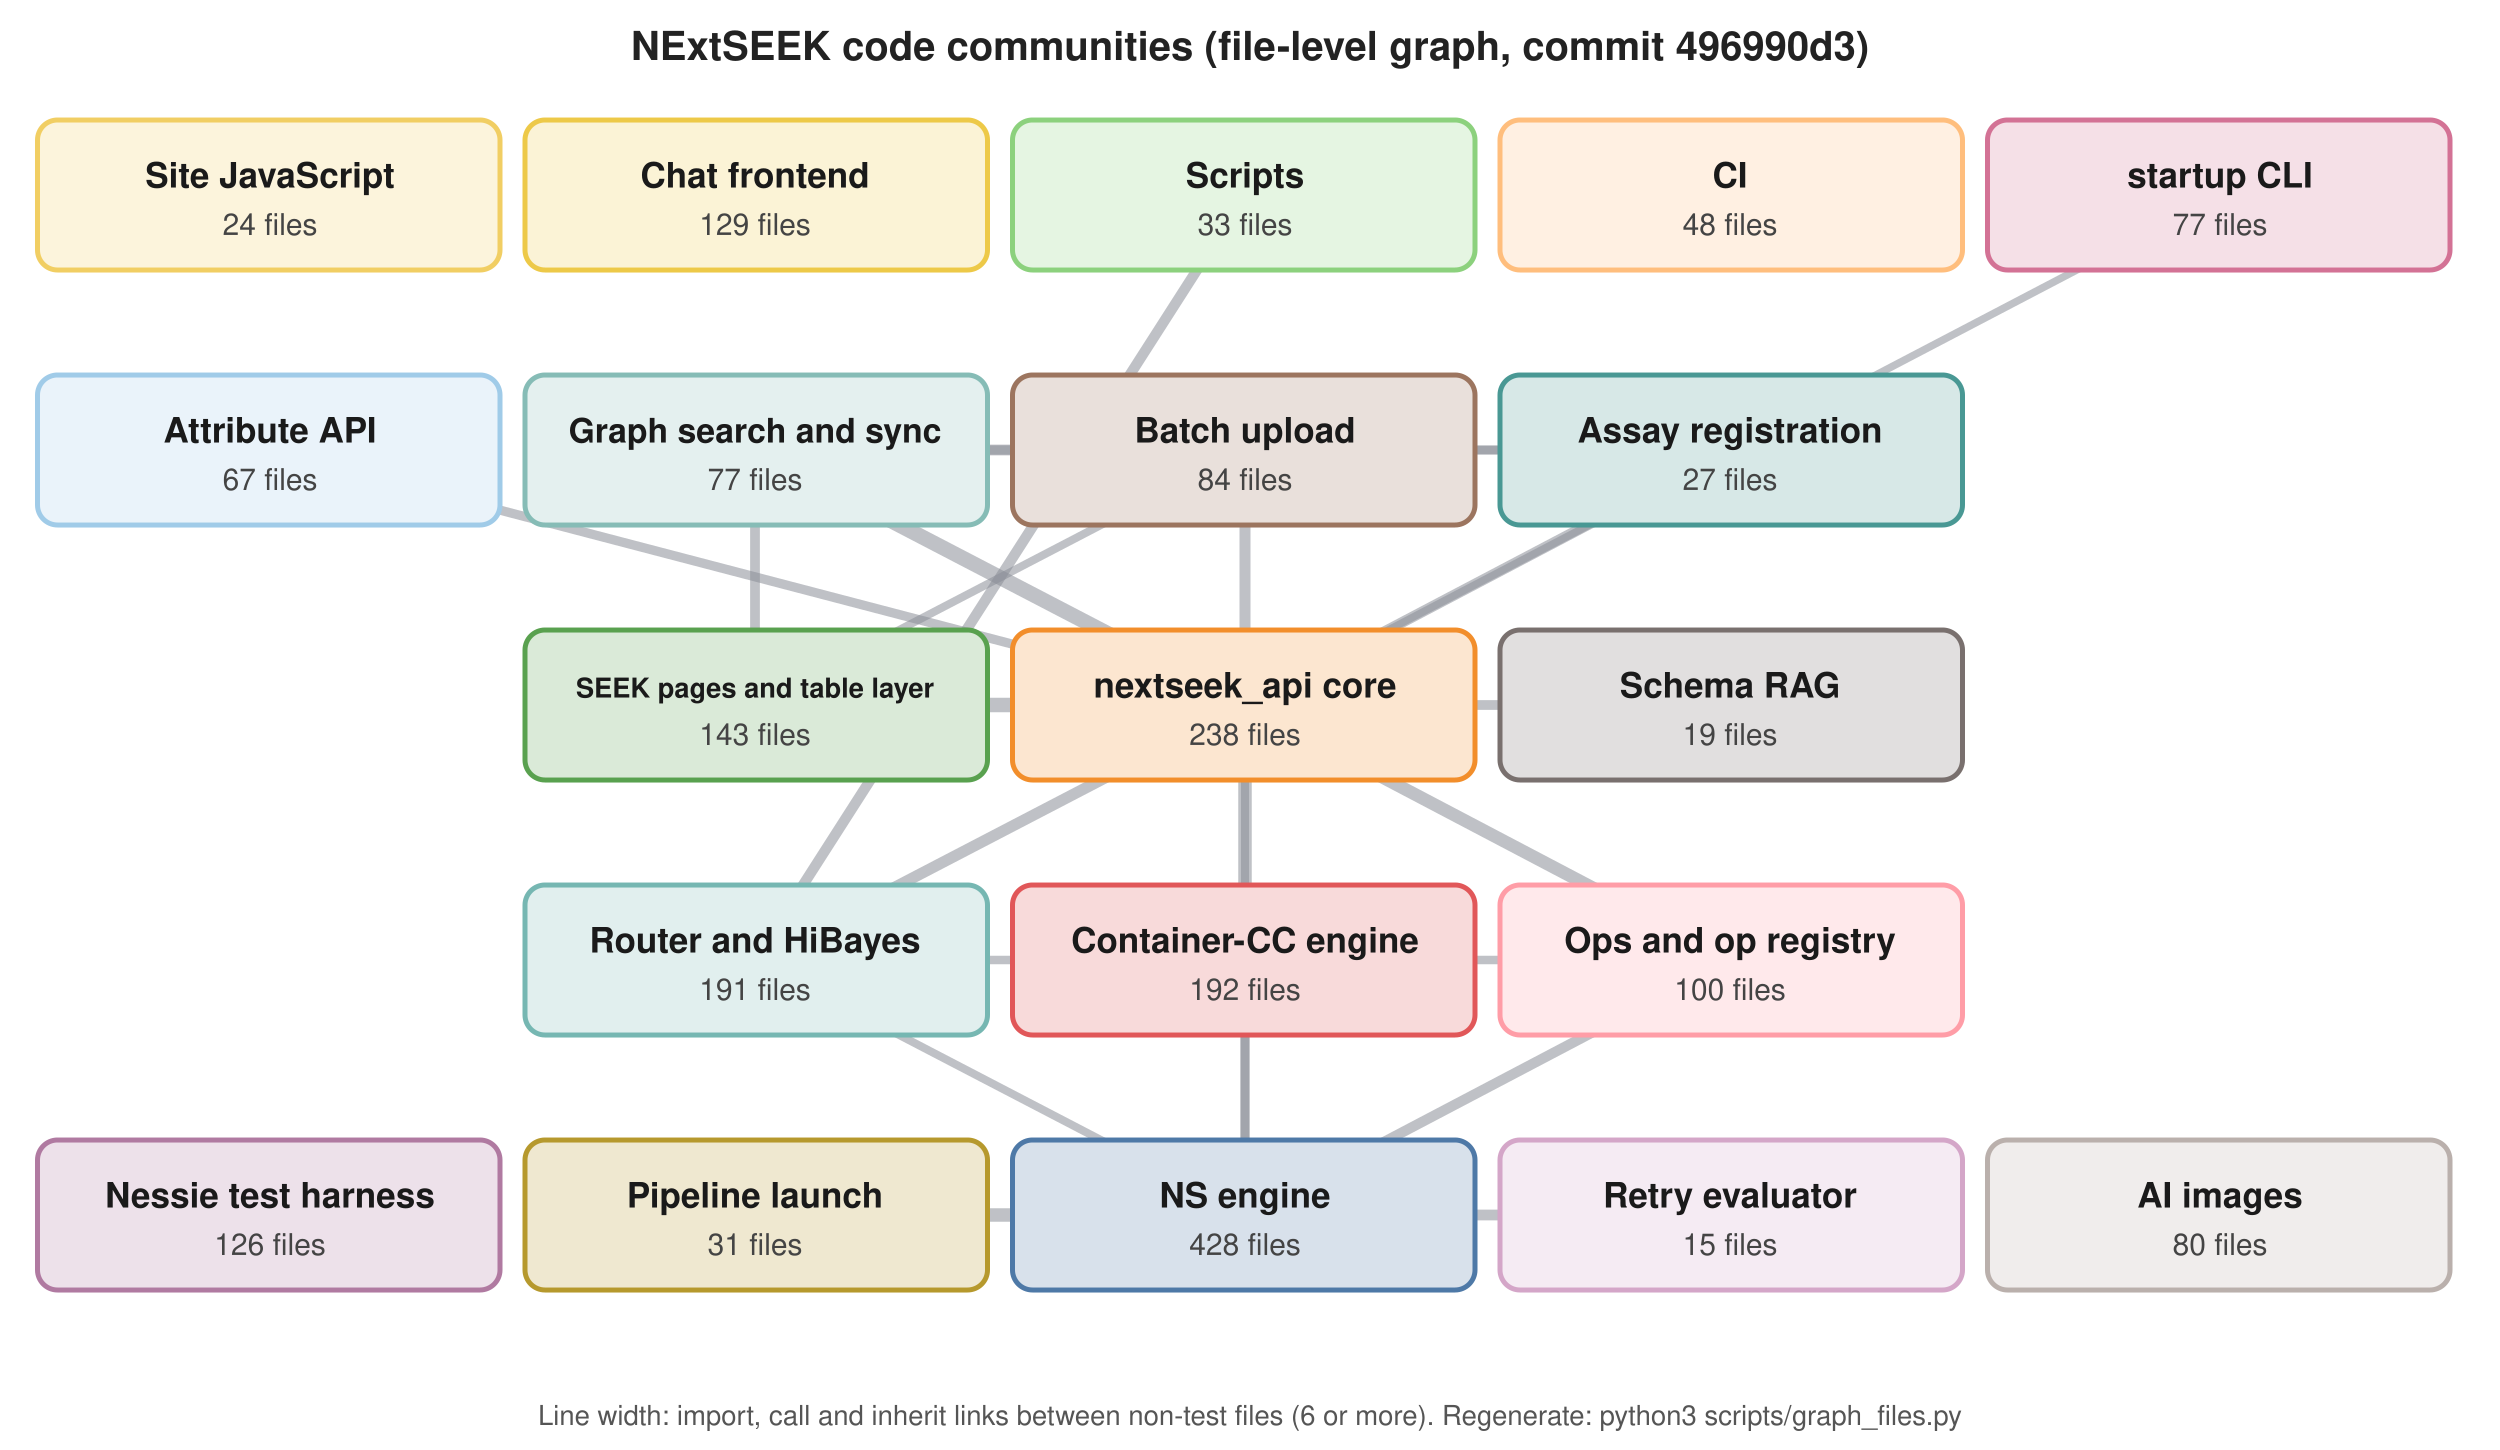
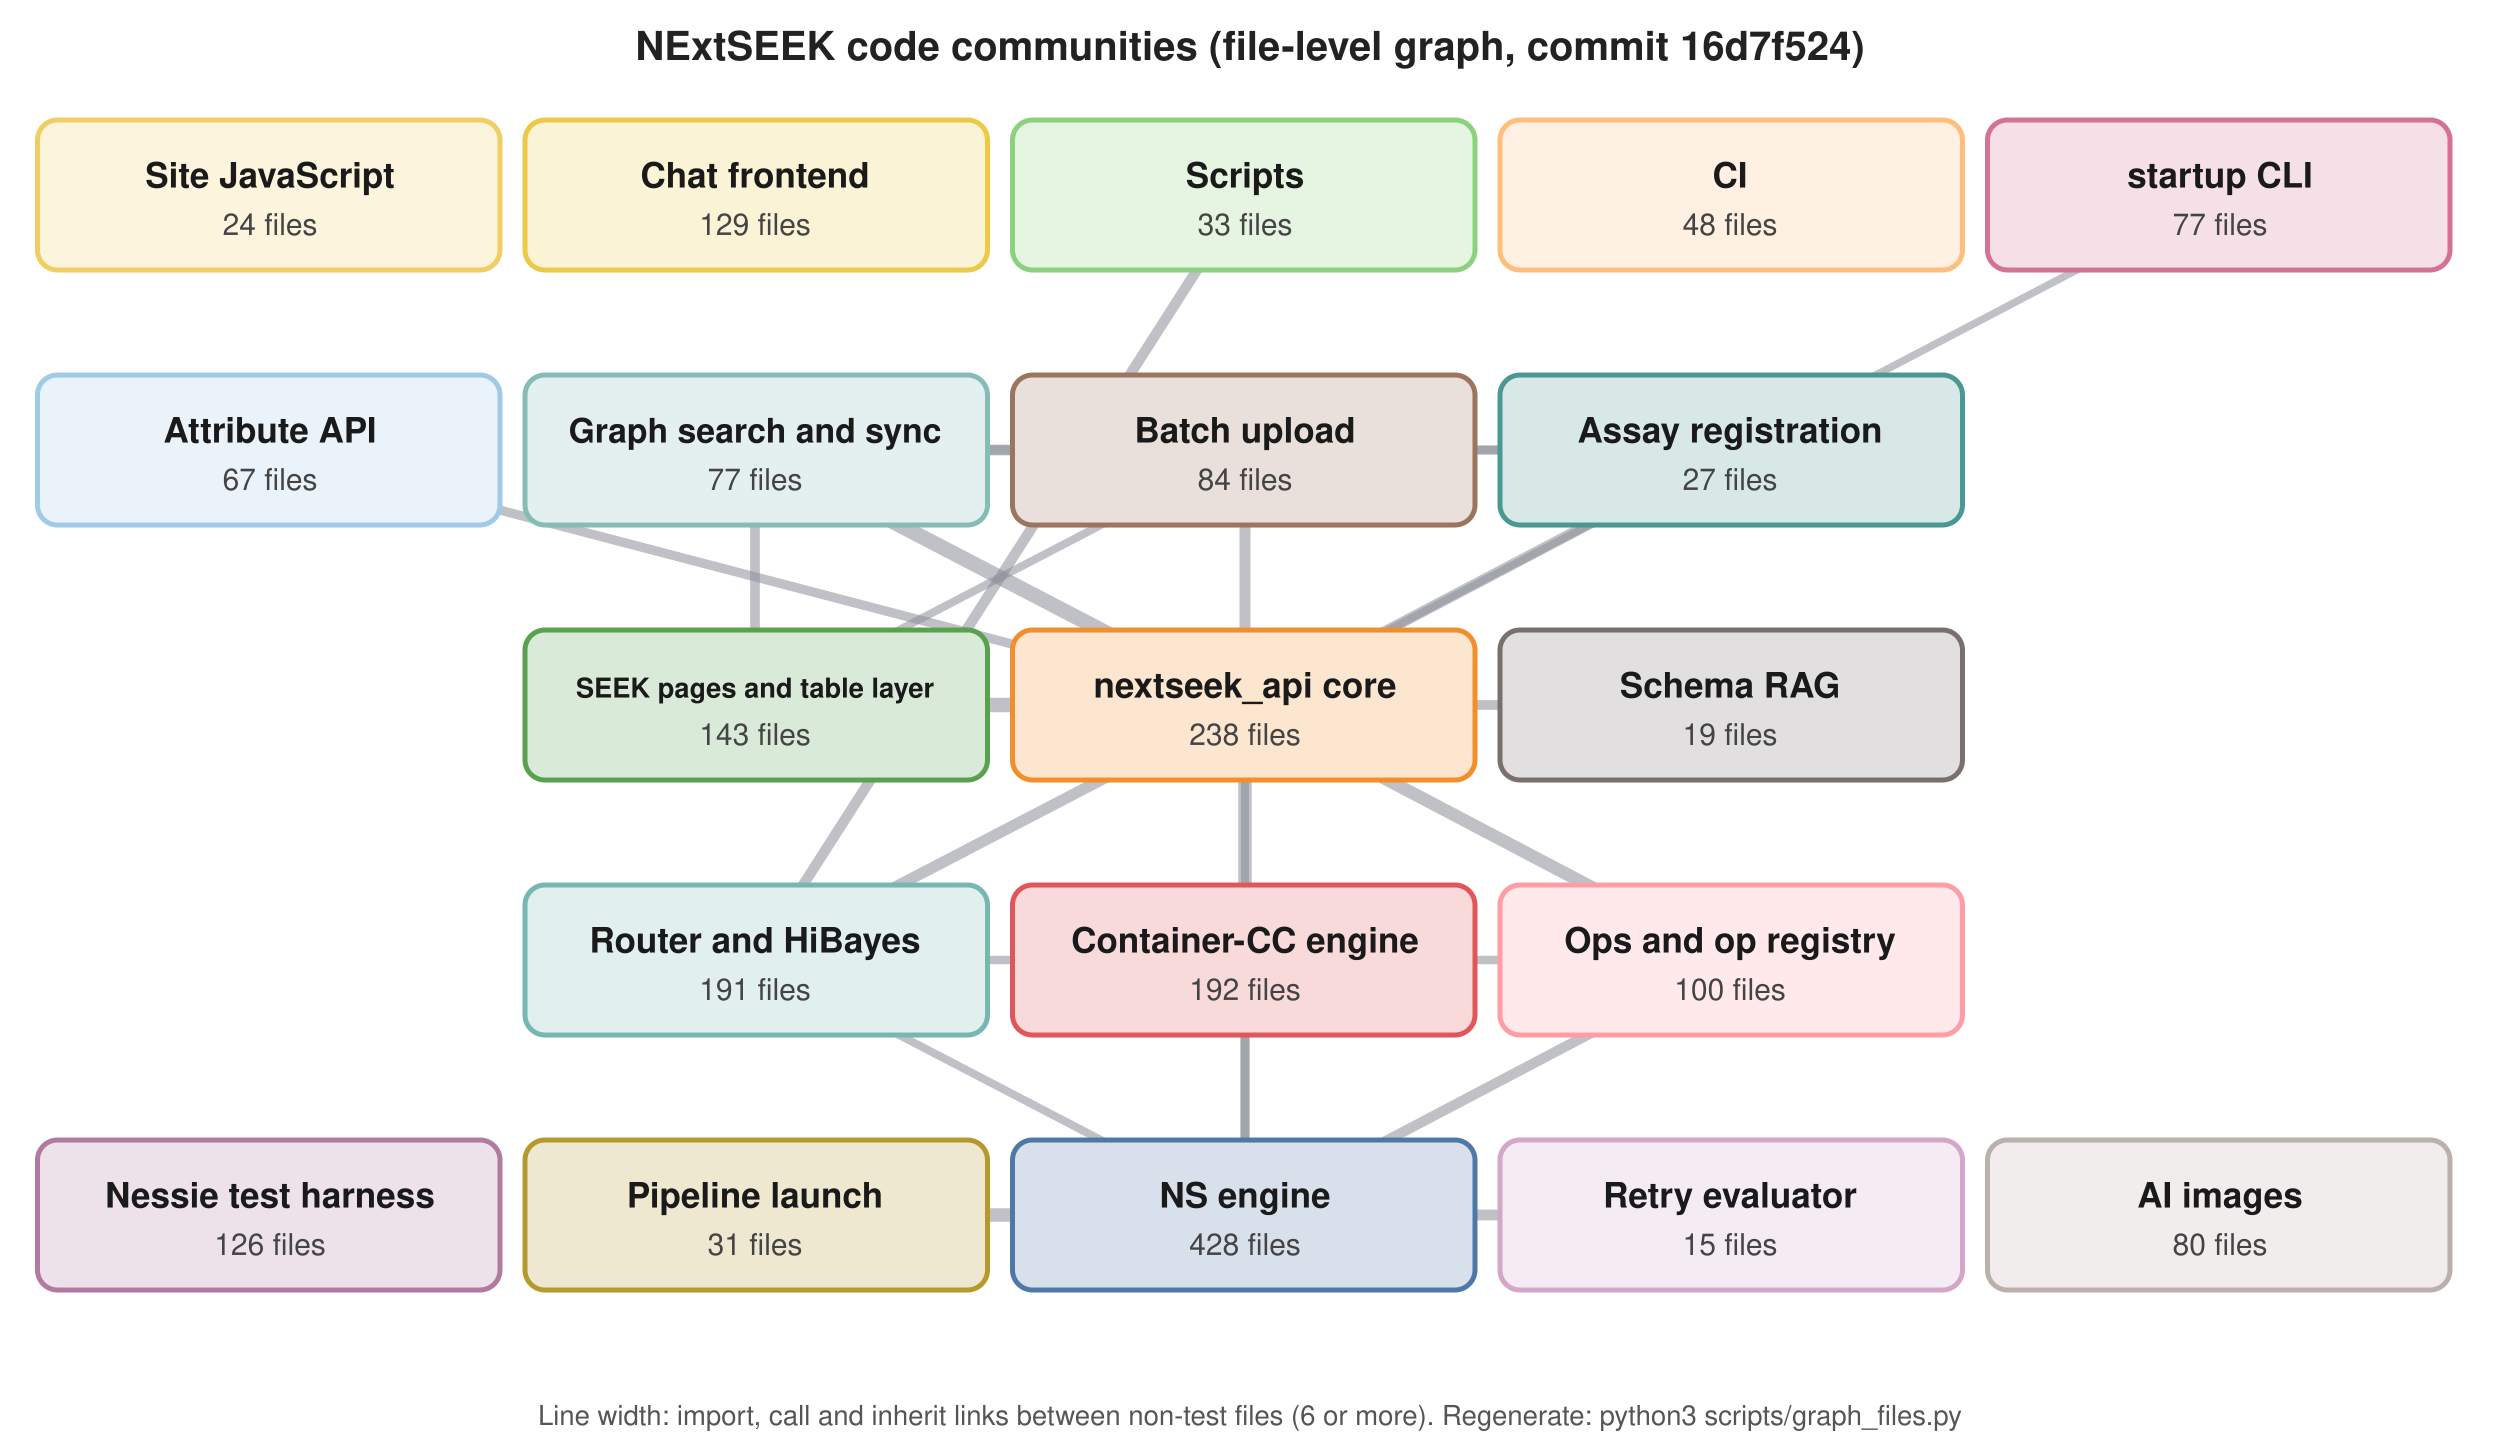
<svg xmlns="http://www.w3.org/2000/svg" viewBox="0 0 1000 580" width="1000" height="580" font-family="Helvetica, Arial, sans-serif">
  <rect width="1000" height="580" fill="#ffffff" />
-   <text x="500.0" y="24" text-anchor="middle" font-size="16" font-weight="bold" fill="#222">NExtSEEK code communities (file-level graph, commit 496990d3)</text>
+   <text x="500.0" y="24" text-anchor="middle" font-size="16" font-weight="bold" fill="#222">NExtSEEK code communities (file-level graph, commit 16d7f524)</text>
  <line x1="302" y1="180" x2="498" y2="282" stroke="#8a8f98" stroke-opacity="0.55" stroke-width="6.0" />
  <line x1="302" y1="282" x2="498" y2="282" stroke="#8a8f98" stroke-opacity="0.55" stroke-width="5.8" />
  <line x1="498" y1="486" x2="302" y2="486" stroke="#8a8f98" stroke-opacity="0.55" stroke-width="5.4" />
  <line x1="498" y1="384" x2="498" y2="282" stroke="#8a8f98" stroke-opacity="0.55" stroke-width="5.4" />
  <line x1="692" y1="384" x2="498" y2="282" stroke="#8a8f98" stroke-opacity="0.55" stroke-width="5.1" />
  <line x1="302" y1="384" x2="498" y2="282" stroke="#8a8f98" stroke-opacity="0.55" stroke-width="4.5" />
  <line x1="498" y1="180" x2="498" y2="282" stroke="#8a8f98" stroke-opacity="0.55" stroke-width="4.4" />
  <line x1="498" y1="486" x2="692" y2="486" stroke="#8a8f98" stroke-opacity="0.55" stroke-width="4.3" />
  <line x1="498" y1="180" x2="302" y2="180" stroke="#8a8f98" stroke-opacity="0.55" stroke-width="4.3" />
  <line x1="692" y1="180" x2="498" y2="282" stroke="#8a8f98" stroke-opacity="0.55" stroke-width="4.3" />
  <line x1="302" y1="384" x2="498" y2="78" stroke="#8a8f98" stroke-opacity="0.55" stroke-width="4.2" />
  <line x1="498" y1="486" x2="692" y2="384" stroke="#8a8f98" stroke-opacity="0.55" stroke-width="4.1" />
  <line x1="692" y1="282" x2="498" y2="282" stroke="#8a8f98" stroke-opacity="0.55" stroke-width="3.9" />
  <line x1="498" y1="384" x2="498" y2="486" stroke="#8a8f98" stroke-opacity="0.55" stroke-width="3.9" />
  <line x1="302" y1="180" x2="302" y2="282" stroke="#8a8f98" stroke-opacity="0.55" stroke-width="3.9" />
  <line x1="692" y1="180" x2="302" y2="180" stroke="#8a8f98" stroke-opacity="0.55" stroke-width="3.7" />
  <line x1="108" y1="180" x2="498" y2="282" stroke="#8a8f98" stroke-opacity="0.55" stroke-width="3.7" />
  <line x1="498" y1="384" x2="692" y2="384" stroke="#8a8f98" stroke-opacity="0.55" stroke-width="3.4" />
  <line x1="498" y1="384" x2="302" y2="384" stroke="#8a8f98" stroke-opacity="0.55" stroke-width="3.4" />
  <line x1="692" y1="180" x2="498" y2="180" stroke="#8a8f98" stroke-opacity="0.55" stroke-width="3.4" />
  <line x1="498" y1="486" x2="498" y2="282" stroke="#8a8f98" stroke-opacity="0.55" stroke-width="3.2" />
  <line x1="498" y1="486" x2="302" y2="384" stroke="#8a8f98" stroke-opacity="0.55" stroke-width="3.2" />
  <line x1="498" y1="180" x2="302" y2="282" stroke="#8a8f98" stroke-opacity="0.55" stroke-width="3.2" />
  <line x1="498" y1="282" x2="888" y2="78" stroke="#8a8f98" stroke-opacity="0.55" stroke-width="3.0" />
  <rect x="405" y="456" width="185" height="60" rx="8" fill="#ffffff" />
  <rect x="405" y="456" width="185" height="60" rx="8" fill="#4e79a7" fill-opacity="0.22" stroke="#4e79a7" stroke-width="2" />
  <text x="498" y="483" text-anchor="middle" font-size="14.0" font-weight="bold" fill="#1a1a1a">NS engine</text>
  <text x="498" y="502" text-anchor="middle" font-size="12" fill="#444">428 files</text>
  <rect x="405" y="252" width="185" height="60" rx="8" fill="#ffffff" />
  <rect x="405" y="252" width="185" height="60" rx="8" fill="#f28e2b" fill-opacity="0.22" stroke="#f28e2b" stroke-width="2" />
  <text x="498" y="279" text-anchor="middle" font-size="14.0" font-weight="bold" fill="#1a1a1a">nextseek_api core</text>
  <text x="498" y="298" text-anchor="middle" font-size="12" fill="#444">238 files</text>
  <rect x="405" y="354" width="185" height="60" rx="8" fill="#ffffff" />
  <rect x="405" y="354" width="185" height="60" rx="8" fill="#e15759" fill-opacity="0.22" stroke="#e15759" stroke-width="2" />
  <text x="498" y="381" text-anchor="middle" font-size="14.0" font-weight="bold" fill="#1a1a1a">Container-CC engine</text>
  <text x="498" y="400" text-anchor="middle" font-size="12" fill="#444">192 files</text>
  <rect x="210" y="354" width="185" height="60" rx="8" fill="#ffffff" />
  <rect x="210" y="354" width="185" height="60" rx="8" fill="#76b7b2" fill-opacity="0.22" stroke="#76b7b2" stroke-width="2" />
  <text x="302" y="381" text-anchor="middle" font-size="14.0" font-weight="bold" fill="#1a1a1a">Router and HiBayes</text>
  <text x="302" y="400" text-anchor="middle" font-size="12" fill="#444">191 files</text>
  <rect x="210" y="252" width="185" height="60" rx="8" fill="#ffffff" />
  <rect x="210" y="252" width="185" height="60" rx="8" fill="#59a14f" fill-opacity="0.22" stroke="#59a14f" stroke-width="2" />
  <text x="302" y="279" text-anchor="middle" font-size="10.9" font-weight="bold" fill="#1a1a1a">SEEK pages and table layer</text>
  <text x="302" y="298" text-anchor="middle" font-size="12" fill="#444">143 files</text>
  <rect x="210" y="48" width="185" height="60" rx="8" fill="#ffffff" />
  <rect x="210" y="48" width="185" height="60" rx="8" fill="#edc948" fill-opacity="0.22" stroke="#edc948" stroke-width="2" />
  <text x="302" y="75" text-anchor="middle" font-size="14.0" font-weight="bold" fill="#1a1a1a">Chat frontend</text>
  <text x="302" y="94" text-anchor="middle" font-size="12" fill="#444">129 files</text>
  <rect x="15" y="456" width="185" height="60" rx="8" fill="#ffffff" />
  <rect x="15" y="456" width="185" height="60" rx="8" fill="#b07aa1" fill-opacity="0.22" stroke="#b07aa1" stroke-width="2" />
  <text x="108" y="483" text-anchor="middle" font-size="14.0" font-weight="bold" fill="#1a1a1a">Nessie test harness</text>
  <text x="108" y="502" text-anchor="middle" font-size="12" fill="#444">126 files</text>
  <rect x="600" y="354" width="185" height="60" rx="8" fill="#ffffff" />
  <rect x="600" y="354" width="185" height="60" rx="8" fill="#ff9da7" fill-opacity="0.22" stroke="#ff9da7" stroke-width="2" />
  <text x="692" y="381" text-anchor="middle" font-size="14.0" font-weight="bold" fill="#1a1a1a">Ops and op registry</text>
  <text x="692" y="400" text-anchor="middle" font-size="12" fill="#444">100 files</text>
  <rect x="405" y="150" width="185" height="60" rx="8" fill="#ffffff" />
  <rect x="405" y="150" width="185" height="60" rx="8" fill="#9c755f" fill-opacity="0.22" stroke="#9c755f" stroke-width="2" />
  <text x="498" y="177" text-anchor="middle" font-size="14.0" font-weight="bold" fill="#1a1a1a">Batch upload</text>
  <text x="498" y="196" text-anchor="middle" font-size="12" fill="#444">84 files</text>
  <rect x="795" y="456" width="185" height="60" rx="8" fill="#ffffff" />
  <rect x="795" y="456" width="185" height="60" rx="8" fill="#bab0ac" fill-opacity="0.22" stroke="#bab0ac" stroke-width="2" />
  <text x="888" y="483" text-anchor="middle" font-size="14.0" font-weight="bold" fill="#1a1a1a">AI images</text>
  <text x="888" y="502" text-anchor="middle" font-size="12" fill="#444">80 files</text>
  <rect x="210" y="150" width="185" height="60" rx="8" fill="#ffffff" />
  <rect x="210" y="150" width="185" height="60" rx="8" fill="#86bcb6" fill-opacity="0.22" stroke="#86bcb6" stroke-width="2" />
  <text x="302" y="177" text-anchor="middle" font-size="13.5" font-weight="bold" fill="#1a1a1a">Graph search and sync</text>
  <text x="302" y="196" text-anchor="middle" font-size="12" fill="#444">77 files</text>
  <rect x="795" y="48" width="185" height="60" rx="8" fill="#ffffff" />
  <rect x="795" y="48" width="185" height="60" rx="8" fill="#d37295" fill-opacity="0.22" stroke="#d37295" stroke-width="2" />
  <text x="888" y="75" text-anchor="middle" font-size="14.0" font-weight="bold" fill="#1a1a1a">startup CLI</text>
  <text x="888" y="94" text-anchor="middle" font-size="12" fill="#444">77 files</text>
  <rect x="15" y="150" width="185" height="60" rx="8" fill="#ffffff" />
  <rect x="15" y="150" width="185" height="60" rx="8" fill="#a0cbe8" fill-opacity="0.22" stroke="#a0cbe8" stroke-width="2" />
  <text x="108" y="177" text-anchor="middle" font-size="14.0" font-weight="bold" fill="#1a1a1a">Attribute API</text>
  <text x="108" y="196" text-anchor="middle" font-size="12" fill="#444">67 files</text>
  <rect x="600" y="48" width="185" height="60" rx="8" fill="#ffffff" />
  <rect x="600" y="48" width="185" height="60" rx="8" fill="#ffbe7d" fill-opacity="0.22" stroke="#ffbe7d" stroke-width="2" />
  <text x="692" y="75" text-anchor="middle" font-size="14.0" font-weight="bold" fill="#1a1a1a">CI</text>
  <text x="692" y="94" text-anchor="middle" font-size="12" fill="#444">48 files</text>
  <rect x="405" y="48" width="185" height="60" rx="8" fill="#ffffff" />
  <rect x="405" y="48" width="185" height="60" rx="8" fill="#8cd17d" fill-opacity="0.22" stroke="#8cd17d" stroke-width="2" />
  <text x="498" y="75" text-anchor="middle" font-size="14.0" font-weight="bold" fill="#1a1a1a">Scripts</text>
  <text x="498" y="94" text-anchor="middle" font-size="12" fill="#444">33 files</text>
  <rect x="210" y="456" width="185" height="60" rx="8" fill="#ffffff" />
  <rect x="210" y="456" width="185" height="60" rx="8" fill="#b6992d" fill-opacity="0.22" stroke="#b6992d" stroke-width="2" />
  <text x="302" y="483" text-anchor="middle" font-size="14.0" font-weight="bold" fill="#1a1a1a">Pipeline launch</text>
  <text x="302" y="502" text-anchor="middle" font-size="12" fill="#444">31 files</text>
  <rect x="600" y="150" width="185" height="60" rx="8" fill="#ffffff" />
  <rect x="600" y="150" width="185" height="60" rx="8" fill="#499894" fill-opacity="0.22" stroke="#499894" stroke-width="2" />
  <text x="692" y="177" text-anchor="middle" font-size="14.0" font-weight="bold" fill="#1a1a1a">Assay registration</text>
  <text x="692" y="196" text-anchor="middle" font-size="12" fill="#444">27 files</text>
  <rect x="15" y="48" width="185" height="60" rx="8" fill="#ffffff" />
  <rect x="15" y="48" width="185" height="60" rx="8" fill="#f1ce63" fill-opacity="0.22" stroke="#f1ce63" stroke-width="2" />
  <text x="108" y="75" text-anchor="middle" font-size="14.0" font-weight="bold" fill="#1a1a1a">Site JavaScript</text>
  <text x="108" y="94" text-anchor="middle" font-size="12" fill="#444">24 files</text>
  <rect x="600" y="252" width="185" height="60" rx="8" fill="#ffffff" />
  <rect x="600" y="252" width="185" height="60" rx="8" fill="#79706e" fill-opacity="0.22" stroke="#79706e" stroke-width="2" />
  <text x="692" y="279" text-anchor="middle" font-size="14.0" font-weight="bold" fill="#1a1a1a">Schema RAG</text>
  <text x="692" y="298" text-anchor="middle" font-size="12" fill="#444">19 files</text>
  <rect x="600" y="456" width="185" height="60" rx="8" fill="#ffffff" />
  <rect x="600" y="456" width="185" height="60" rx="8" fill="#d4a6c8" fill-opacity="0.22" stroke="#d4a6c8" stroke-width="2" />
  <text x="692" y="483" text-anchor="middle" font-size="14.0" font-weight="bold" fill="#1a1a1a">Retry evaluator</text>
  <text x="692" y="502" text-anchor="middle" font-size="12" fill="#444">15 files</text>
  <text x="500.0" y="570" text-anchor="middle" font-size="11" fill="#555">Line width: import, call and inherit links between non-test files (6 or more). Regenerate: python3 scripts/graph_files.py</text>
</svg>
